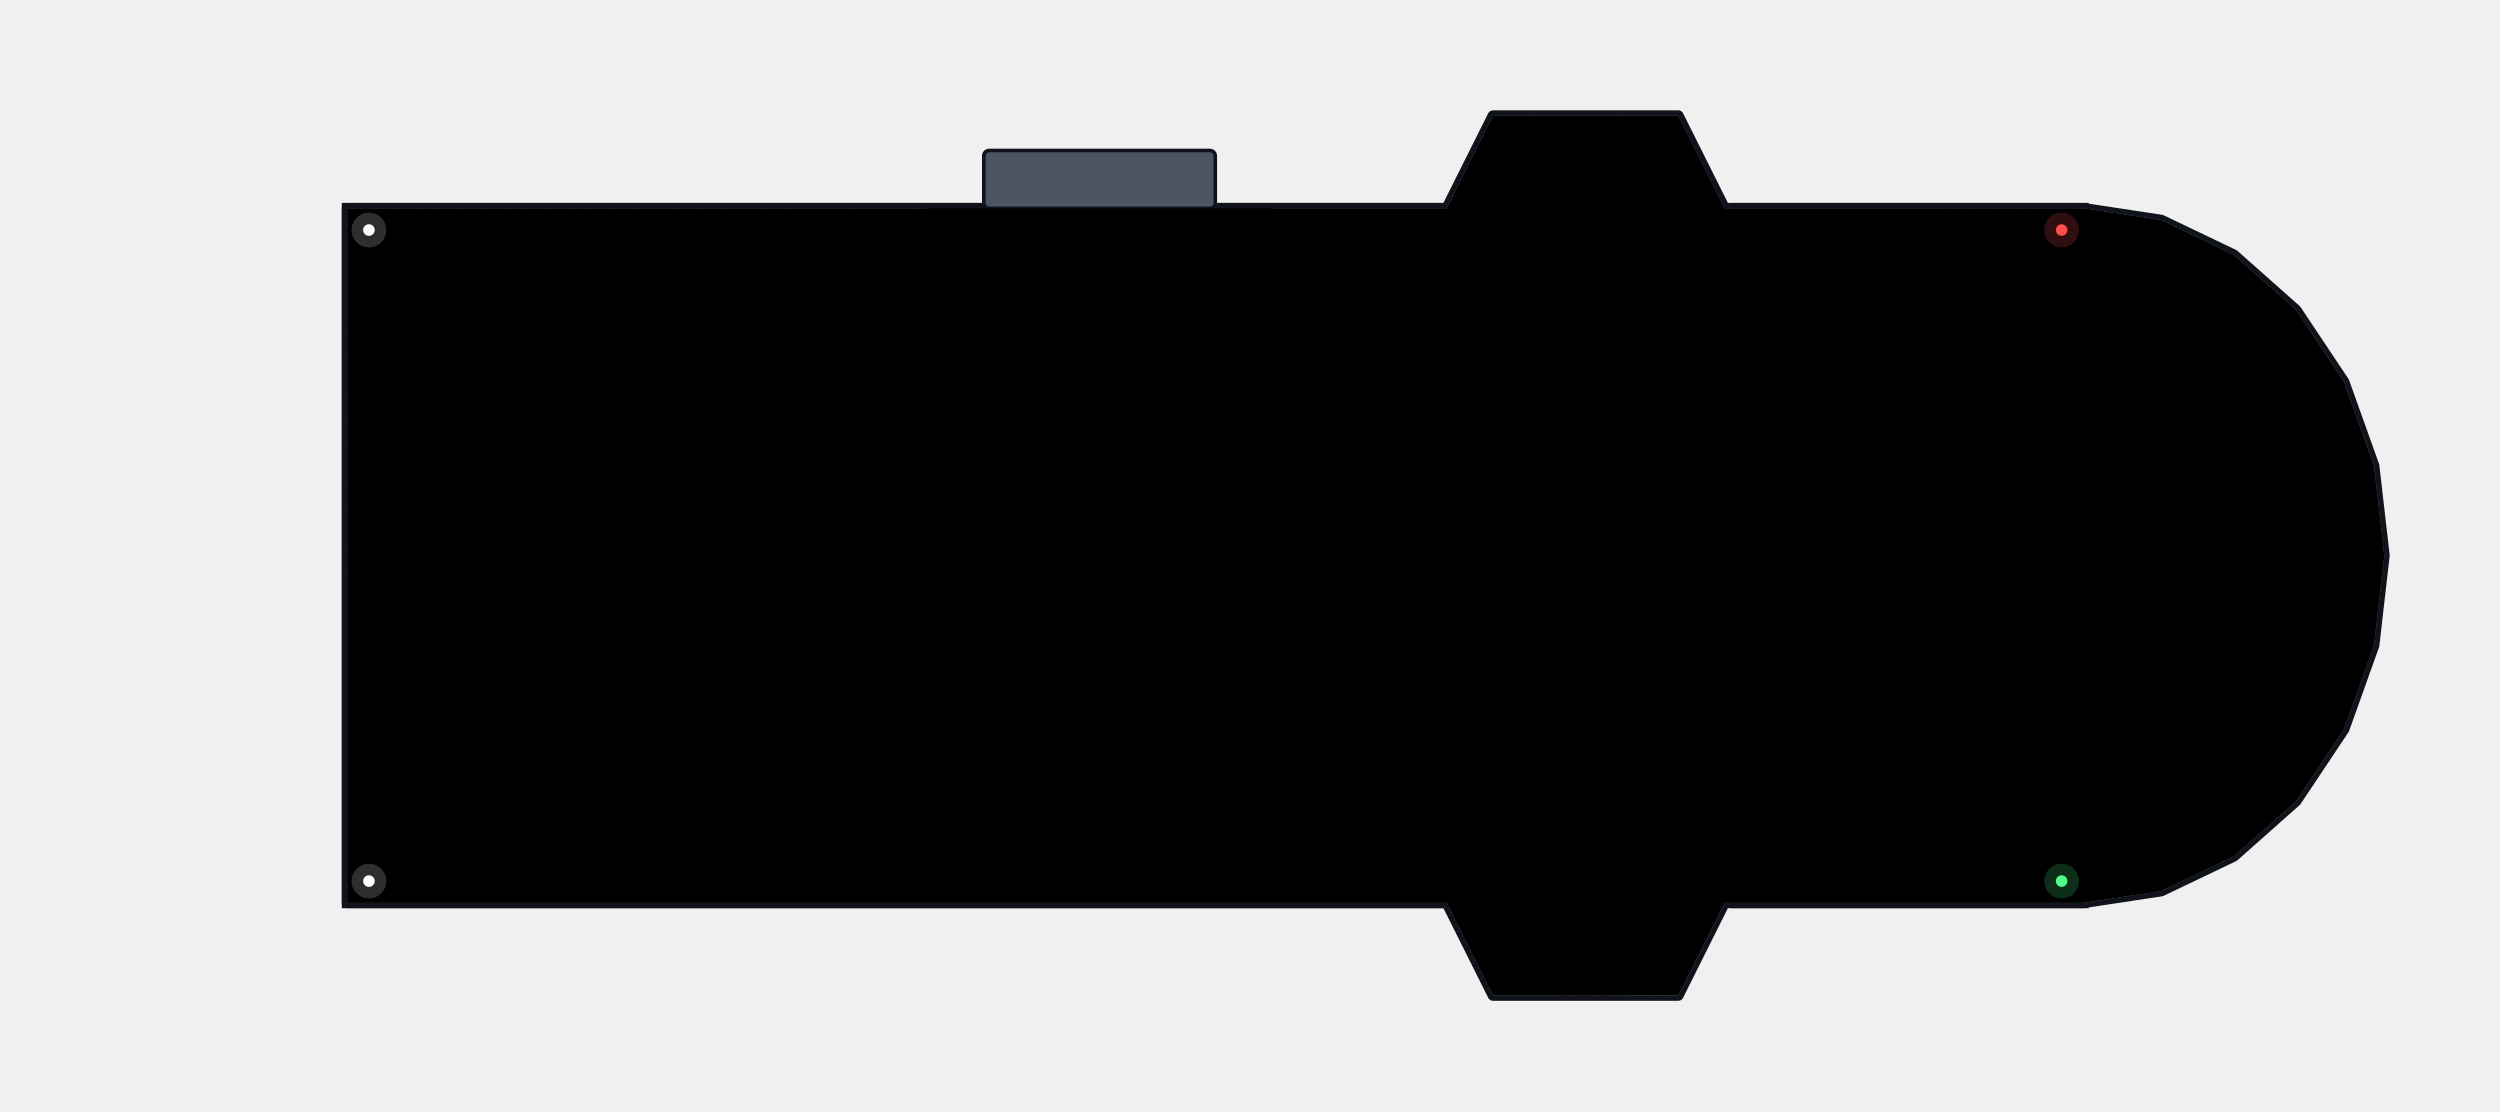
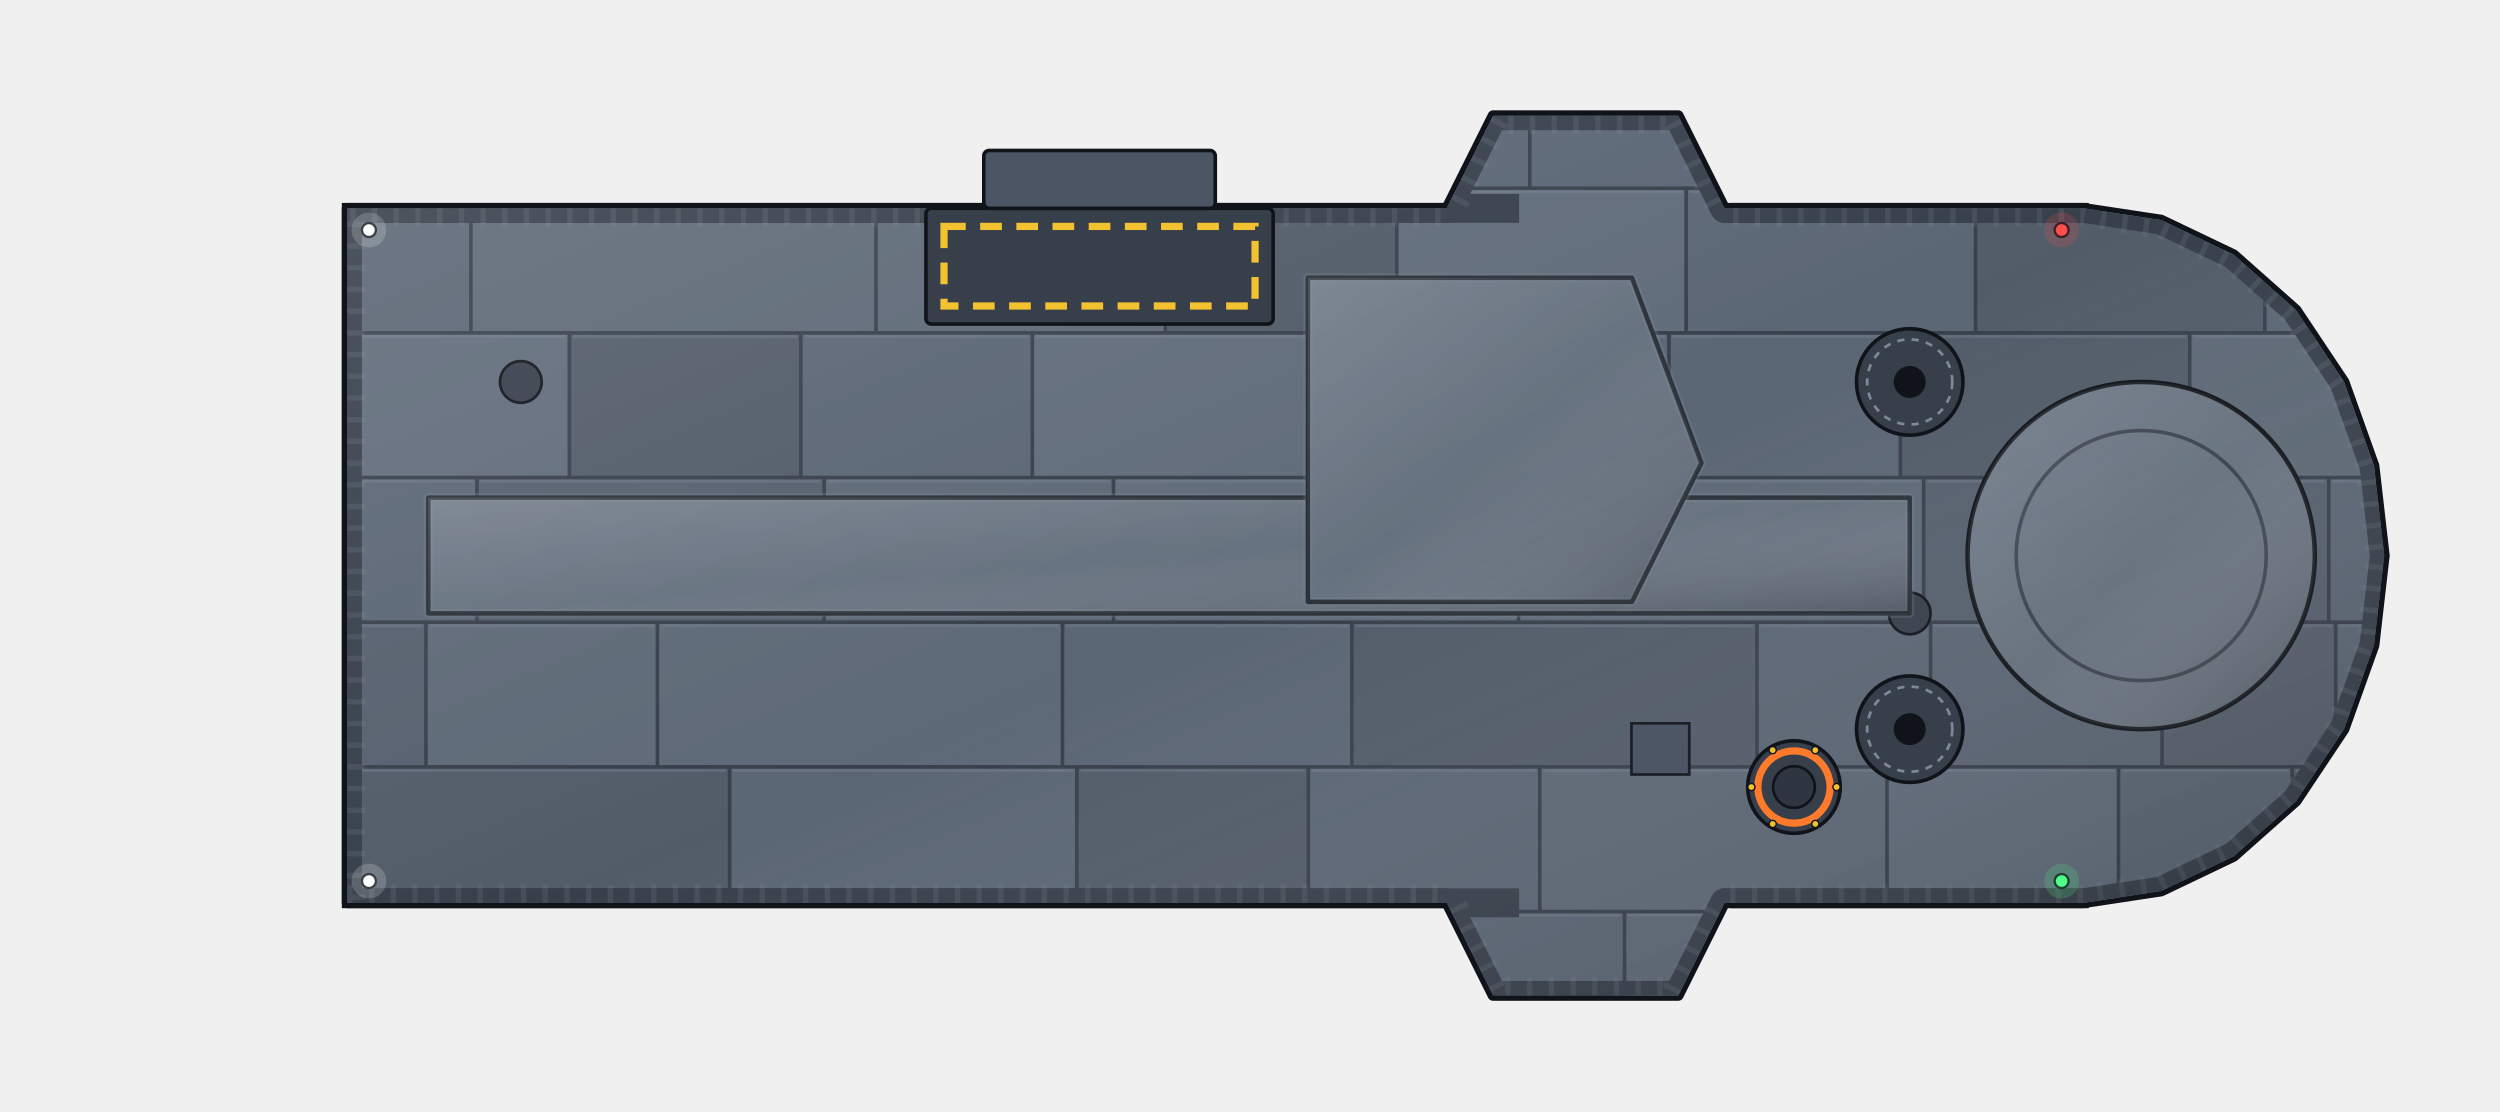
<svg xmlns="http://www.w3.org/2000/svg" width="1382.4" height="614.4" viewBox="-672 -307.2 1382.4 614.4">
  <defs>
    <clipPath id="picket_roof">
      <path d="M-480 -192L128 -192L153.6 -243.2L256 -243.2L281.6 -192L480 -192L523.07 -185.47L563.2 -166.27L597.63 -135.74L624.13 -96L640.7 -49.66L646.4 0L640.7 49.66L624.13 96L597.63 135.74L563.2 166.27L523.07 185.47L480 192L281.6 192L256 243.2L153.6 243.2L128 192L-480 192ZM-480 -192h64v64h-64zM-480 -128h64v64h-64zM-480 -64h64v64h-64zM-480 0h64v64h-64zM-480 64h64v64h-64zM-480 128h64v64h-64zM-416 -192h64v64h-64zM-416 -128h64v64h-64zM-416 -64h64v64h-64zM-416 0h64v64h-64zM-416 64h64v64h-64zM-416 128h64v64h-64zM-352 -192h64v64h-64zM-352 -128h64v64h-64zM-352 -64h64v64h-64zM-352 0h64v64h-64zM-352 64h64v64h-64zM-352 128h64v64h-64zM-288 -192h64v64h-64zM-288 -128h64v64h-64zM-288 -64h64v64h-64zM-288 0h64v64h-64zM-288 64h64v64h-64zM-288 128h64v64h-64zM-224 -192h64v64h-64zM-224 -128h64v64h-64zM-224 -64h64v64h-64zM-224 0h64v64h-64zM-224 64h64v64h-64zM-224 128h64v64h-64zM-160 -192h64v64h-64zM-160 -128h64v64h-64zM-160 -64h64v64h-64zM-160 0h64v64h-64zM-160 64h64v64h-64zM-160 128h64v64h-64zM-96 -192h64v64h-64zM-96 -128h64v64h-64zM-96 -64h64v64h-64zM-96 0h64v64h-64zM-96 64h64v64h-64zM-96 128h64v64h-64zM-32 -192h64v64h-64zM-32 -128h64v64h-64zM-32 -64h64v64h-64zM-32 0h64v64h-64zM-32 64h64v64h-64zM-32 128h64v64h-64zM32 -192h64v64h-64zM32 -128h64v64h-64zM32 -64h64v64h-64zM32 0h64v64h-64zM32 64h64v64h-64zM32 128h64v64h-64zM96 -192h64v64h-64zM96 -128h64v64h-64zM96 -64h64v64h-64zM96 0h64v64h-64zM96 64h64v64h-64zM96 128h64v64h-64zM160 -192h64v64h-64zM160 -128h64v64h-64zM160 -64h64v64h-64zM160 0h64v64h-64zM160 64h64v64h-64zM160 128h64v64h-64zM224 -192h64v64h-64zM224 -128h64v64h-64zM224 -64h64v64h-64zM224 0h64v64h-64zM224 64h64v64h-64zM224 128h64v64h-64zM288 -192h64v64h-64zM288 -128h64v64h-64zM288 -64h64v64h-64zM288 0h64v64h-64zM288 64h64v64h-64zM288 128h64v64h-64zM352 -192h64v64h-64zM352 -128h64v64h-64zM352 -64h64v64h-64zM352 0h64v64h-64zM352 64h64v64h-64zM352 128h64v64h-64zM416 -192h64v64h-64zM416 -128h64v64h-64zM416 -64h64v64h-64zM416 0h64v64h-64zM416 64h64v64h-64zM416 128h64v64h-64z" />
    </clipPath>
    <linearGradient id="picket_sheen" x1="0" y1="0" x2="1" y2="1">
      <stop offset="0" stop-color="#ffffff" stop-opacity="0.12" />
      <stop offset="0.5" stop-color="#ffffff" stop-opacity="0" />
      <stop offset="1" stop-color="#000000" stop-opacity="0.22" />
    </linearGradient>
  </defs>
  <g id="base">
    <polygon points="-480,192 128,192 153.6,243.2 256,243.2 281.6,192 480,192 523.07,185.47 563.2,166.27 597.63,135.74 624.13,96 640.7,49.66 646.4,0 640.7,-49.66 624.13,-96 597.63,-135.74 563.2,-166.27 523.07,-185.47 480,-192 281.6,-192 256,-243.2 153.6,-243.2 128,-192 -480,-192" fill="none" stroke="#10141a" stroke-width="6" stroke-linejoin="round" />
    <path d="M-352 -192L-288 -192M-96 -192L-32 -192M96 192L160 192M-480 -64L-480 0M352 192L416 192M-416 -192L-352 -192M288 -192L352 -192M-480 64L-480 128M32 192L96 192M-480 -128L-480 -64M416 -192L480 -192M-288 192L-224 192M-224 -192L-160 -192M96 -192L160 -192M-480 0L-480 64M352 -192L416 -192M-160 192L-96 192M-32 192L32 192M32 -192L96 -192M-480 192L-416 192M-480 128L-480 192M-224 192L-160 192M-352 192L-288 192M-288 -192L-224 -192M-96 192L-32 192M-160 -192L-96 -192M-416 192L-352 192M288 192L352 192M-32 -192L32 -192M-480 -192L-416 -192M-480 -192L-480 -128M416 192L480 192" fill="none" stroke="#10141a" stroke-width="6" stroke-linecap="square" />
    <polygon points="-480,192 128,192 153.6,243.2 256,243.2 281.6,192 480,192 523.07,185.47 563.2,166.27 597.63,135.74 624.13,96 640.7,49.66 646.4,0 640.7,-49.66 624.13,-96 597.63,-135.74 563.2,-166.27 523.07,-185.47 480,-192 281.6,-192 256,-243.2 153.6,-243.2 128,-192 -480,-192" fill="#5b6675" />
    <path d="M-480 -192h64v64h-64zM-480 -128h64v64h-64zM-480 -64h64v64h-64zM-480 0h64v64h-64zM-480 64h64v64h-64zM-480 128h64v64h-64zM-416 -192h64v64h-64zM-416 -128h64v64h-64zM-416 -64h64v64h-64zM-416 0h64v64h-64zM-416 64h64v64h-64zM-416 128h64v64h-64zM-352 -192h64v64h-64zM-352 -128h64v64h-64zM-352 -64h64v64h-64zM-352 0h64v64h-64zM-352 64h64v64h-64zM-352 128h64v64h-64zM-288 -192h64v64h-64zM-288 -128h64v64h-64zM-288 -64h64v64h-64zM-288 0h64v64h-64zM-288 64h64v64h-64zM-288 128h64v64h-64zM-224 -192h64v64h-64zM-224 -128h64v64h-64zM-224 -64h64v64h-64zM-224 0h64v64h-64zM-224 64h64v64h-64zM-224 128h64v64h-64zM-160 -192h64v64h-64zM-160 -128h64v64h-64zM-160 -64h64v64h-64zM-160 0h64v64h-64zM-160 64h64v64h-64zM-160 128h64v64h-64zM-96 -192h64v64h-64zM-96 -128h64v64h-64zM-96 -64h64v64h-64zM-96 0h64v64h-64zM-96 64h64v64h-64zM-96 128h64v64h-64zM-32 -192h64v64h-64zM-32 -128h64v64h-64zM-32 -64h64v64h-64zM-32 0h64v64h-64zM-32 64h64v64h-64zM-32 128h64v64h-64zM32 -192h64v64h-64zM32 -128h64v64h-64zM32 -64h64v64h-64zM32 0h64v64h-64zM32 64h64v64h-64zM32 128h64v64h-64zM96 -192h64v64h-64zM96 -128h64v64h-64zM96 -64h64v64h-64zM96 0h64v64h-64zM96 64h64v64h-64zM96 128h64v64h-64zM160 -192h64v64h-64zM160 -128h64v64h-64zM160 -64h64v64h-64zM160 0h64v64h-64zM160 64h64v64h-64zM160 128h64v64h-64zM224 -192h64v64h-64zM224 -128h64v64h-64zM224 -64h64v64h-64zM224 0h64v64h-64zM224 64h64v64h-64zM224 128h64v64h-64zM288 -192h64v64h-64zM288 -128h64v64h-64zM288 -64h64v64h-64zM288 0h64v64h-64zM288 64h64v64h-64zM288 128h64v64h-64zM352 -192h64v64h-64zM352 -128h64v64h-64zM352 -64h64v64h-64zM352 0h64v64h-64zM352 64h64v64h-64zM352 128h64v64h-64zM416 -192h64v64h-64zM416 -128h64v64h-64zM416 -64h64v64h-64zM416 0h64v64h-64zM416 64h64v64h-64zM416 128h64v64h-64z" fill="#5b6675" />
    <g clip-path="url(#picket_roof)">
      <path d="M-402.09 -283.14h128v80h-128zM-408.29 -43.14h192v80h-192zM391.71 -43.14h224v80h-224zM-596.47 36.86h160v80h-160zM523.53 36.86h96v80h-96zM354.29 196.86h160v80h-160z" fill="#56606e" />
      <path d="M557.91 -283.14h160v80h-160zM100.36 -203.14h160v80h-160zM-485.16 -123.14h128v80h-128zM-101.16 -123.14h160v80h-160zM634.84 -123.14h128v80h-128zM-56.29 -43.14h224v80h-224zM371.44 116.86h128v80h-128zM-509.71 196.86h96v80h-96zM514.29 196.86h224v80h-224z" fill="#616c7b" />
      <path d="M-594.09 -283.14h96v80h-96zM365.91 -283.14h192v80h-192zM-27.64 -203.14h128v80h-128zM420.36 -203.14h160v80h-160zM-357.16 -123.14h128v80h-128zM378.84 -123.14h160v80h-160zM75.53 36.86h224v80h-224zM-492.56 116.86h224v80h-224zM-76.56 116.86h128v80h-128zM595.44 116.86h224v80h-224z" fill="#525c69" />
      <path d="M-498.09 -283.14h96v80h-96zM-274.09 -283.14h224v80h-224zM-411.64 -203.14h224v80h-224zM-187.64 -203.14h160v80h-160zM538.84 -123.14h96v80h-96zM-216.29 -43.14h160v80h-160zM167.71 -43.14h224v80h-224zM-436.47 36.86h128v80h-128zM-308.47 36.86h224v80h-224zM179.44 116.86h192v80h-192zM-413.71 196.86h128v80h-128zM226.29 196.86h128v80h-128z" fill="#5e6977" />
      <path d="M-594.09 -283.14v80M-498.09 -283.14v80M-402.09 -283.14v80M-274.09 -283.14v80M-50.09 -283.14v80M77.91 -283.14v80M173.91 -283.14v80M365.91 -283.14v80M557.91 -283.14v80M-608 -283.14H710.4M-571.64 -203.14v80M-411.64 -203.14v80M-187.64 -203.14v80M-27.64 -203.14v80M100.36 -203.14v80M260.36 -203.14v80M420.36 -203.14v80M580.36 -203.14v80M-608 -203.14H710.4M-485.16 -123.14v80M-357.16 -123.14v80M-229.16 -123.14v80M-101.16 -123.14v80M58.84 -123.14v80M250.84 -123.14v80M378.84 -123.14v80M538.84 -123.14v80M634.84 -123.14v80M-608 -123.14H710.4M-504.29 -43.14v80M-408.29 -43.14v80M-216.29 -43.14v80M-56.29 -43.14v80M167.71 -43.14v80M391.71 -43.14v80M615.71 -43.14v80M-608 -43.14H710.4M-596.47 36.86v80M-436.47 36.86v80M-308.47 36.86v80M-84.47 36.86v80M75.53 36.86v80M299.53 36.86v80M395.53 36.86v80M523.53 36.86v80M619.53 36.86v80M-608 36.86H710.4M-492.56 116.86v80M-268.56 116.86v80M-76.56 116.86v80M51.44 116.86v80M179.44 116.86v80M371.44 116.86v80M499.44 116.86v80M595.44 116.86v80M-608 116.86H710.4M-509.71 196.86v80M-413.71 196.86v80M-285.71 196.86v80M-125.71 196.86v80M34.29 196.86v80M130.29 196.86v80M226.29 196.86v80M354.29 196.86v80M514.29 196.86v80M-608 196.86H710.4" fill="none" stroke="#373f4b" stroke-width="2" />
      <path d="M-592.09 -281.14h92M-496.09 -281.14h92M-400.09 -281.14h124M-272.09 -281.14h220M-48.09 -281.14h124M79.91 -281.14h92M175.91 -281.14h188M367.91 -281.14h188M559.91 -281.14h156M-569.64 -201.14h156M-409.64 -201.14h220M-185.64 -201.14h156M-25.64 -201.14h124M102.36 -201.14h156M262.36 -201.14h156M422.36 -201.14h156M582.36 -201.14h188M-483.16 -121.14h124M-355.16 -121.14h124M-227.16 -121.14h124M-99.16 -121.14h156M60.84 -121.14h188M252.84 -121.14h124M380.84 -121.14h156M540.84 -121.14h92M636.84 -121.14h124M-502.29 -41.14h92M-406.29 -41.14h188M-214.29 -41.14h156M-54.29 -41.14h220M169.71 -41.14h220M393.71 -41.14h220M617.71 -41.14h220M-594.47 38.86h156M-434.47 38.86h124M-306.47 38.86h220M-82.47 38.86h156M77.53 38.86h220M301.53 38.86h92M397.53 38.86h124M525.53 38.86h92M621.53 38.86h220M-490.56 118.86h220M-266.56 118.86h188M-74.56 118.86h124M53.44 118.86h124M181.44 118.86h188M373.44 118.86h124M501.44 118.86h92M597.44 118.86h220M-507.71 198.86h92M-411.71 198.86h124M-283.71 198.86h156M-123.71 198.86h156M36.29 198.86h92M132.29 198.86h92M228.29 198.86h124M356.29 198.86h156M516.29 198.86h220" fill="none" stroke="#7d8898" stroke-width="1.5" opacity="0.35" data-baked="1" />
      <polygon points="-480,192 128,192 153.6,243.2 256,243.2 281.6,192 480,192 523.07,185.47 563.2,166.27 597.63,135.74 624.13,96 640.7,49.66 646.4,0 640.7,-49.66 624.13,-96 597.63,-135.74 563.2,-166.27 523.07,-185.47 480,-192 281.6,-192 256,-243.2 153.6,-243.2 128,-192 -480,-192" fill="none" stroke="#373f4b" stroke-width="16" stroke-linejoin="round" />
      <path d="M-352 -192L-288 -192M-96 -192L-32 -192M96 192L160 192M-480 -64L-480 0M352 192L416 192M-416 -192L-352 -192M288 -192L352 -192M-480 64L-480 128M32 192L96 192M-480 -128L-480 -64M416 -192L480 -192M-288 192L-224 192M-224 -192L-160 -192M96 -192L160 -192M-480 0L-480 64M352 -192L416 -192M-160 192L-96 192M-32 192L32 192M32 -192L96 -192M-480 192L-416 192M-480 128L-480 192M-224 192L-160 192M-352 192L-288 192M-288 -192L-224 -192M-96 192L-32 192M-160 -192L-96 -192M-416 192L-352 192M288 192L352 192M-32 -192L32 -192M-480 -192L-416 -192M-480 -192L-480 -128M416 192L480 192" fill="none" stroke="#373f4b" stroke-width="16" stroke-linecap="square" />
      <polygon points="-480,192 128,192 153.6,243.2 256,243.2 281.6,192 480,192 523.07,185.47 563.2,166.27 597.63,135.74 624.13,96 640.7,49.66 646.4,0 640.7,-49.66 624.13,-96 597.63,-135.74 563.2,-166.27 523.07,-185.47 480,-192 281.6,-192 256,-243.2 153.6,-243.2 128,-192 -480,-192" fill="none" stroke="#7d8898" stroke-width="20" stroke-linejoin="round" opacity="0.18" stroke-dasharray="3 9" data-baked="1" />
      <path d="M230.13 92.78h31.96v28.29h-31.96z" fill="#465060" stroke="#10141a" stroke-width="1.5" data-raised="1" />
      <path d="M-395.52 -96a11.52 11.52 0 1 0 23.04 0a11.52 11.52 0 1 0 -23.04 0zM372.48 32a11.52 11.52 0 1 0 23.04 0a11.52 11.52 0 1 0 -23.04 0z" fill="#373f4b" stroke="#10141a" stroke-width="1.5" data-raised="1" />
      <polygon points="-435.2,32 384,32 384,-32 -435.2,-32" fill="#66717f" stroke="#10141a" stroke-width="2.5" stroke-linejoin="round" data-raised="1" />
      <polygon points="-435.2,32 384,32 384,-32 -435.2,-32" fill="none" stroke="#7d8898" stroke-width="5" stroke-linejoin="round" opacity="0.25" data-baked="1" />
      <polygon points="-435.2,32 384,32 384,-32 -435.2,-32" fill="url(#picket_sheen)" data-baked="1" />
      <polygon points="51.2,25.6 230.4,25.6 268.8,-51.2 230.4,-153.6 51.2,-153.6" fill="#66717f" stroke="#10141a" stroke-width="2.5" stroke-linejoin="round" data-raised="1" />
      <polygon points="51.2,25.6 230.4,25.6 268.8,-51.2 230.4,-153.6 51.2,-153.6" fill="none" stroke="#7d8898" stroke-width="5" stroke-linejoin="round" opacity="0.25" data-baked="1" />
      <polygon points="51.2,25.6 230.4,25.6 268.8,-51.2 230.4,-153.6 51.2,-153.6" fill="url(#picket_sheen)" data-baked="1" />
      <circle cx="512" cy="0" r="96" fill="#66717f" stroke="#10141a" stroke-width="2.5" data-raised="1" />
      <circle cx="512" cy="0" r="69.12" fill="none" stroke="#373f4b" stroke-width="2" data-raised="1" />
      <circle cx="512" cy="0" r="96" fill="url(#picket_sheen)" data-baked="1" />
      <rect x="-480" y="-243.2" width="1126.4" height="486.4" fill="url(#picket_sheen)" data-baked="1" />
    </g>
    <circle cx="320" cy="128" r="25.6" fill="#373f4b" stroke="#10141a" stroke-width="2" />
    <circle cx="320" cy="128" r="19.97" fill="none" stroke="#ff7a2a" stroke-width="4" />
    <circle cx="320" cy="128" r="11.52" fill="#2f3641" stroke="#10141a" stroke-width="1.5" />
    <circle cx="343.55" cy="128" r="2" fill="#f2c230" stroke="#10141a" stroke-width="0.8" />
    <circle cx="331.78" cy="148.4" r="2" fill="#f2c230" stroke="#10141a" stroke-width="0.8" />
    <circle cx="308.22" cy="148.4" r="2" fill="#f2c230" stroke="#10141a" stroke-width="0.8" />
    <circle cx="296.45" cy="128" r="2" fill="#f2c230" stroke="#10141a" stroke-width="0.8" />
    <circle cx="308.22" cy="107.6" r="2" fill="#f2c230" stroke="#10141a" stroke-width="0.8" />
    <circle cx="331.78" cy="107.6" r="2" fill="#f2c230" stroke="#10141a" stroke-width="0.8" />
    <circle cx="384" cy="-96" r="29.44" fill="#373f4b" stroke="#10141a" stroke-width="2" data-raised="1" />
    <circle cx="384" cy="-96" r="23.55" fill="none" stroke="#7d8898" stroke-width="1.5" stroke-dasharray="4 4" data-raised="1" />
    <circle cx="384" cy="-96" r="8.83" fill="#10141a" data-raised="1" />
    <circle cx="384" cy="96" r="29.44" fill="#373f4b" stroke="#10141a" stroke-width="2" data-raised="1" />
    <circle cx="384" cy="96" r="23.55" fill="none" stroke="#7d8898" stroke-width="1.5" stroke-dasharray="4 4" data-raised="1" />
    <circle cx="384" cy="96" r="8.83" fill="#10141a" data-raised="1" />
    <rect x="-160" y="-192" width="192" height="64" rx="3" fill="#373f4b" stroke="#10141a" stroke-width="2" />
    <rect x="-150" y="-182" width="172" height="44" fill="none" stroke="#f2c230" stroke-width="4" stroke-dasharray="12 8" />
    <rect x="-128" y="-224" width="128" height="32" rx="3" fill="#4b5563" stroke="#10141a" stroke-width="2" />
    <circle cx="468" cy="-180" r="4" fill="#1b2028" stroke="#10141a" stroke-width="1" />
    <circle cx="-468" cy="-180" r="4" fill="#1b2028" stroke="#10141a" stroke-width="1" />
    <circle cx="468" cy="180" r="4" fill="#1b2028" stroke="#10141a" stroke-width="1" />
    <circle cx="-468" cy="180" r="4" fill="#1b2028" stroke="#10141a" stroke-width="1" />
  </g>
-   <g id="collision">
+   <g id="collision" display="none">
    <polygon points="-480,192 128,192 153.6,243.2 256,243.2 281.6,192 480,192 523.07,185.47 563.2,166.27 597.63,135.74 624.13,96 640.7,49.66 646.4,0 640.7,-49.66 624.13,-96 597.63,-135.74 563.2,-166.27 523.07,-185.47 480,-192 281.6,-192 256,-243.2 153.6,-243.2 128,-192 -480,-192" />
  </g>
  <g id="relief" display="none">
-     <circle cx="-384" cy="-96" r="11.52" fill="#000" data-h="0.04" />
-     <polygon points="230.13,92.78 262.09,92.78 262.09,121.06 230.13,121.06" fill="#000" data-h="0.15" />
-     <circle cx="384" cy="32" r="11.52" fill="#000" data-h="0.04" />
+     <circle cx="-384" cy="-96" r="11.52" fill="#000" data-h="0.02" />
+     <polygon points="230.13,92.78 262.09,92.78 262.09,121.06 230.13,121.06" fill="#000" data-h="0.06" />
+     <circle cx="384" cy="32" r="11.52" fill="#000" data-h="0.02" />
    <polygon points="-435.2,32 384,32 384,-32 -435.2,-32" fill="#000" data-h="0.5" />
    <polygon points="51.2,25.6 230.4,25.6 268.8,-51.2 230.4,-153.6 51.2,-153.6" fill="#000" data-h="0.8" />
    <circle cx="512" cy="0" r="96" fill="#000" data-h="1.2" />
-     <circle cx="384" cy="-96" r="29.44" fill="#000" data-h="0.3" />
-     <circle cx="384" cy="96" r="29.44" fill="#000" data-h="0.3" />
+     <circle cx="384" cy="-96" r="29.44" fill="#000" data-h="0.1" />
+     <circle cx="384" cy="96" r="29.44" fill="#000" data-h="0.1" />
  </g>
  <g id="height" display="none" data-base="0.25" data-scale="1.5">
    <polygon points="-480,192 128,192 153.6,243.2 256,243.2 281.6,192 480,192 523.07,185.47 563.2,166.27 597.63,135.74 624.13,96 640.7,49.66 646.4,0 640.7,-49.66 624.13,-96 597.63,-135.74 563.2,-166.27 523.07,-185.47 480,-192 281.6,-192 256,-243.2 153.6,-243.2 128,-192 -480,-192" fill="#404040" />
    <path d="M-480 -192h64v64h-64zM-480 -128h64v64h-64zM-480 -64h64v64h-64zM-480 0h64v64h-64zM-480 64h64v64h-64zM-480 128h64v64h-64zM-416 -192h64v64h-64zM-416 -128h64v64h-64zM-416 -64h64v64h-64zM-416 0h64v64h-64zM-416 64h64v64h-64zM-416 128h64v64h-64zM-352 -192h64v64h-64zM-352 -128h64v64h-64zM-352 -64h64v64h-64zM-352 0h64v64h-64zM-352 64h64v64h-64zM-352 128h64v64h-64zM-288 -192h64v64h-64zM-288 -128h64v64h-64zM-288 -64h64v64h-64zM-288 0h64v64h-64zM-288 64h64v64h-64zM-288 128h64v64h-64zM-224 -192h64v64h-64zM-224 -128h64v64h-64zM-224 -64h64v64h-64zM-224 0h64v64h-64zM-224 64h64v64h-64zM-224 128h64v64h-64zM-160 -192h64v64h-64zM-160 -128h64v64h-64zM-160 -64h64v64h-64zM-160 0h64v64h-64zM-160 64h64v64h-64zM-160 128h64v64h-64zM-96 -192h64v64h-64zM-96 -128h64v64h-64zM-96 -64h64v64h-64zM-96 0h64v64h-64zM-96 64h64v64h-64zM-96 128h64v64h-64zM-32 -192h64v64h-64zM-32 -128h64v64h-64zM-32 -64h64v64h-64zM-32 0h64v64h-64zM-32 64h64v64h-64zM-32 128h64v64h-64zM32 -192h64v64h-64zM32 -128h64v64h-64zM32 -64h64v64h-64zM32 0h64v64h-64zM32 64h64v64h-64zM32 128h64v64h-64zM96 -192h64v64h-64zM96 -128h64v64h-64zM96 -64h64v64h-64zM96 0h64v64h-64zM96 64h64v64h-64zM96 128h64v64h-64zM160 -192h64v64h-64zM160 -128h64v64h-64zM160 -64h64v64h-64zM160 0h64v64h-64zM160 64h64v64h-64zM160 128h64v64h-64zM224 -192h64v64h-64zM224 -128h64v64h-64zM224 -64h64v64h-64zM224 0h64v64h-64zM224 64h64v64h-64zM224 128h64v64h-64zM288 -192h64v64h-64zM288 -128h64v64h-64zM288 -64h64v64h-64zM288 0h64v64h-64zM288 64h64v64h-64zM288 128h64v64h-64zM352 -192h64v64h-64zM352 -128h64v64h-64zM352 -64h64v64h-64zM352 0h64v64h-64zM352 64h64v64h-64zM352 128h64v64h-64zM416 -192h64v64h-64zM416 -128h64v64h-64zM416 -64h64v64h-64zM416 0h64v64h-64zM416 64h64v64h-64zM416 128h64v64h-64z" fill="#404040" />
    <g clip-path="url(#picket_roof)">
      <path d="M-594.09 -283.14v80M-498.09 -283.14v80M-402.09 -283.14v80M-274.09 -283.14v80M-50.09 -283.14v80M77.91 -283.14v80M173.91 -283.14v80M365.91 -283.14v80M557.91 -283.14v80M-608 -283.14H710.4M-571.64 -203.14v80M-411.64 -203.14v80M-187.64 -203.14v80M-27.64 -203.14v80M100.36 -203.14v80M260.36 -203.14v80M420.36 -203.14v80M580.36 -203.14v80M-608 -203.14H710.4M-485.16 -123.14v80M-357.16 -123.14v80M-229.16 -123.14v80M-101.16 -123.14v80M58.84 -123.14v80M250.84 -123.14v80M378.84 -123.14v80M538.84 -123.14v80M634.84 -123.14v80M-608 -123.14H710.4M-504.29 -43.14v80M-408.29 -43.14v80M-216.29 -43.14v80M-56.29 -43.14v80M167.71 -43.14v80M391.71 -43.14v80M615.71 -43.14v80M-608 -43.14H710.4M-596.47 36.86v80M-436.47 36.86v80M-308.47 36.86v80M-84.47 36.86v80M75.53 36.86v80M299.53 36.86v80M395.53 36.86v80M523.53 36.86v80M619.53 36.86v80M-608 36.86H710.4M-492.56 116.86v80M-268.56 116.86v80M-76.56 116.86v80M51.44 116.86v80M179.44 116.86v80M371.44 116.86v80M499.44 116.86v80M595.44 116.86v80M-608 116.86H710.4M-509.71 196.86v80M-413.71 196.86v80M-285.71 196.86v80M-125.71 196.86v80M34.29 196.86v80M130.29 196.86v80M226.29 196.86v80M354.29 196.86v80M514.29 196.86v80M-608 196.86H710.4" fill="none" stroke="#393939" stroke-width="3" />
-       <polygon points="-480,192 128,192 153.6,243.2 256,243.2 281.6,192 480,192 523.07,185.47 563.2,166.27 597.63,135.74 624.13,96 640.7,49.66 646.4,0 640.7,-49.66 624.13,-96 597.63,-135.74 563.2,-166.27 523.07,-185.47 480,-192 281.6,-192 256,-243.2 153.6,-243.2 128,-192 -480,-192" fill="none" stroke="#474747" stroke-width="16" stroke-linejoin="round" />
-       <path d="M-352 -192L-288 -192M-96 -192L-32 -192M96 192L160 192M-480 -64L-480 0M352 192L416 192M-416 -192L-352 -192M288 -192L352 -192M-480 64L-480 128M32 192L96 192M-480 -128L-480 -64M416 -192L480 -192M-288 192L-224 192M-224 -192L-160 -192M96 -192L160 -192M-480 0L-480 64M352 -192L416 -192M-160 192L-96 192M-32 192L32 192M32 -192L96 -192M-480 192L-416 192M-480 128L-480 192M-224 192L-160 192M-352 192L-288 192M-288 -192L-224 -192M-96 192L-32 192M-160 -192L-96 -192M-416 192L-352 192M288 192L352 192M-32 -192L32 -192M-480 -192L-416 -192M-480 -192L-480 -128M416 192L480 192" fill="none" stroke="#474747" stroke-width="16" stroke-linecap="square" />
-       <circle cx="-384" cy="-96" r="11.52" fill="#474747" />
-       <polygon points="230.13,92.78 262.09,92.78 262.09,121.06 230.13,121.06" fill="#595959" />
-       <circle cx="384" cy="32" r="11.52" fill="#474747" />
+       <polygon points="-480,192 128,192 153.6,243.2 256,243.2 281.6,192 480,192 523.07,185.47 563.2,166.27 597.63,135.74 624.13,96 640.7,49.66 646.4,0 640.7,-49.66 624.13,-96 597.63,-135.74 563.2,-166.27 523.07,-185.47 480,-192 281.6,-192 256,-243.2 153.6,-243.2 128,-192 -480,-192" fill="none" stroke="#3c3c3c" stroke-width="16" stroke-linejoin="round" />
+       <path d="M-352 -192L-288 -192M-96 -192L-32 -192M96 192L160 192M-480 -64L-480 0M352 192L416 192M-416 -192L-352 -192M288 -192L352 -192M-480 64L-480 128M32 192L96 192M-480 -128L-480 -64M416 -192L480 -192M-288 192L-224 192M-224 -192L-160 -192M96 -192L160 -192M-480 0L-480 64M352 -192L416 -192M-160 192L-96 192M-32 192L32 192M32 -192L96 -192M-480 192L-416 192M-480 128L-480 192M-224 192L-160 192M-352 192L-288 192M-288 -192L-224 -192M-96 192L-32 192M-160 -192L-96 -192M-416 192L-352 192M288 192L352 192M-32 -192L32 -192M-480 -192L-416 -192M-480 -192L-480 -128M416 192L480 192" fill="none" stroke="#3c3c3c" stroke-width="16" stroke-linecap="square" />
+       <polygon points="-480,192 128,192 153.6,243.2 256,243.2 281.6,192 480,192 523.07,185.47 563.2,166.27 597.63,135.74 624.13,96 640.7,49.66 646.4,0 640.7,-49.66 624.13,-96 597.63,-135.74 563.2,-166.27 523.07,-185.47 480,-192 281.6,-192 256,-243.2 153.6,-243.2 128,-192 -480,-192" fill="none" stroke="#383838" stroke-width="12" stroke-linejoin="round" />
+       <path d="M-352 -192L-288 -192M-96 -192L-32 -192M96 192L160 192M-480 -64L-480 0M352 192L416 192M-416 -192L-352 -192M288 -192L352 -192M-480 64L-480 128M32 192L96 192M-480 -128L-480 -64M416 -192L480 -192M-288 192L-224 192M-224 -192L-160 -192M96 -192L160 -192M-480 0L-480 64M352 -192L416 -192M-160 192L-96 192M-32 192L32 192M32 -192L96 -192M-480 192L-416 192M-480 128L-480 192M-224 192L-160 192M-352 192L-288 192M-288 -192L-224 -192M-96 192L-32 192M-160 -192L-96 -192M-416 192L-352 192M288 192L352 192M-32 -192L32 -192M-480 -192L-416 -192M-480 -192L-480 -128M416 192L480 192" fill="none" stroke="#383838" stroke-width="12" stroke-linecap="square" />
+       <polygon points="-480,192 128,192 153.6,243.2 256,243.2 281.6,192 480,192 523.07,185.47 563.2,166.27 597.63,135.74 624.13,96 640.7,49.66 646.4,0 640.7,-49.66 624.13,-96 597.63,-135.74 563.2,-166.27 523.07,-185.47 480,-192 281.6,-192 256,-243.2 153.6,-243.2 128,-192 -480,-192" fill="none" stroke="#343434" stroke-width="8" stroke-linejoin="round" />
+       <path d="M-352 -192L-288 -192M-96 -192L-32 -192M96 192L160 192M-480 -64L-480 0M352 192L416 192M-416 -192L-352 -192M288 -192L352 -192M-480 64L-480 128M32 192L96 192M-480 -128L-480 -64M416 -192L480 -192M-288 192L-224 192M-224 -192L-160 -192M96 -192L160 -192M-480 0L-480 64M352 -192L416 -192M-160 192L-96 192M-32 192L32 192M32 -192L96 -192M-480 192L-416 192M-480 128L-480 192M-224 192L-160 192M-352 192L-288 192M-288 -192L-224 -192M-96 192L-32 192M-160 -192L-96 -192M-416 192L-352 192M288 192L352 192M-32 -192L32 -192M-480 -192L-416 -192M-480 -192L-480 -128M416 192L480 192" fill="none" stroke="#343434" stroke-width="8" stroke-linecap="square" />
+       <polygon points="-480,192 128,192 153.6,243.2 256,243.2 281.6,192 480,192 523.07,185.47 563.2,166.27 597.63,135.74 624.13,96 640.7,49.66 646.4,0 640.7,-49.66 624.13,-96 597.63,-135.74 563.2,-166.27 523.07,-185.47 480,-192 281.6,-192 256,-243.2 153.6,-243.2 128,-192 -480,-192" fill="none" stroke="#2f2f2f" stroke-width="4" stroke-linejoin="round" />
+       <path d="M-352 -192L-288 -192M-96 -192L-32 -192M96 192L160 192M-480 -64L-480 0M352 192L416 192M-416 -192L-352 -192M288 -192L352 -192M-480 64L-480 128M32 192L96 192M-480 -128L-480 -64M416 -192L480 -192M-288 192L-224 192M-224 -192L-160 -192M96 -192L160 -192M-480 0L-480 64M352 -192L416 -192M-160 192L-96 192M-32 192L32 192M32 -192L96 -192M-480 192L-416 192M-480 128L-480 192M-224 192L-160 192M-352 192L-288 192M-288 -192L-224 -192M-96 192L-32 192M-160 -192L-96 -192M-416 192L-352 192M288 192L352 192M-32 -192L32 -192M-480 -192L-416 -192M-480 -192L-480 -128M416 192L480 192" fill="none" stroke="#2f2f2f" stroke-width="4" stroke-linecap="square" />
+       <circle cx="-384" cy="-96" r="11.52" fill="#434343" />
+       <polygon points="230.13,92.78 262.09,92.78 262.09,121.06 230.13,121.06" fill="#4a4a4a" />
+       <circle cx="384" cy="32" r="11.52" fill="#434343" />
      <polygon points="-435.2,32 384,32 384,-32 -435.2,-32" fill="#959595" />
      <polygon points="51.2,25.6 230.4,25.6 268.8,-51.2 230.4,-153.6 51.2,-153.6" fill="#c8c8c8" />
      <circle cx="512" cy="0" r="96" fill="#ffffff" />
    </g>
-     <circle cx="384" cy="-96" r="29.44" fill="#737373" />
-     <circle cx="384" cy="96" r="29.44" fill="#737373" />
+     <circle cx="384" cy="-96" r="29.44" fill="#515151" />
+     <circle cx="384" cy="96" r="29.44" fill="#515151" />
  </g>
  <g id="emissive">
    <g data-light="glow">
      <circle cx="468" cy="-180" r="9.6" fill="#ff4d4d" opacity="0.18" />
      <circle cx="468" cy="-180" r="3.2" fill="#ff4d4d" />
    </g>
    <g data-light="glow">
      <circle cx="-468" cy="-180" r="9.6" fill="#ffffff" opacity="0.18" />
      <circle cx="-468" cy="-180" r="3.2" fill="#ffffff" />
    </g>
    <g data-light="glow">
      <circle cx="468" cy="180" r="9.6" fill="#4dff88" opacity="0.18" />
      <circle cx="468" cy="180" r="3.2" fill="#4dff88" />
    </g>
    <g data-light="glow">
      <circle cx="-468" cy="180" r="9.6" fill="#ffffff" opacity="0.18" />
      <circle cx="-468" cy="180" r="3.2" fill="#ffffff" />
    </g>
  </g>
</svg>
